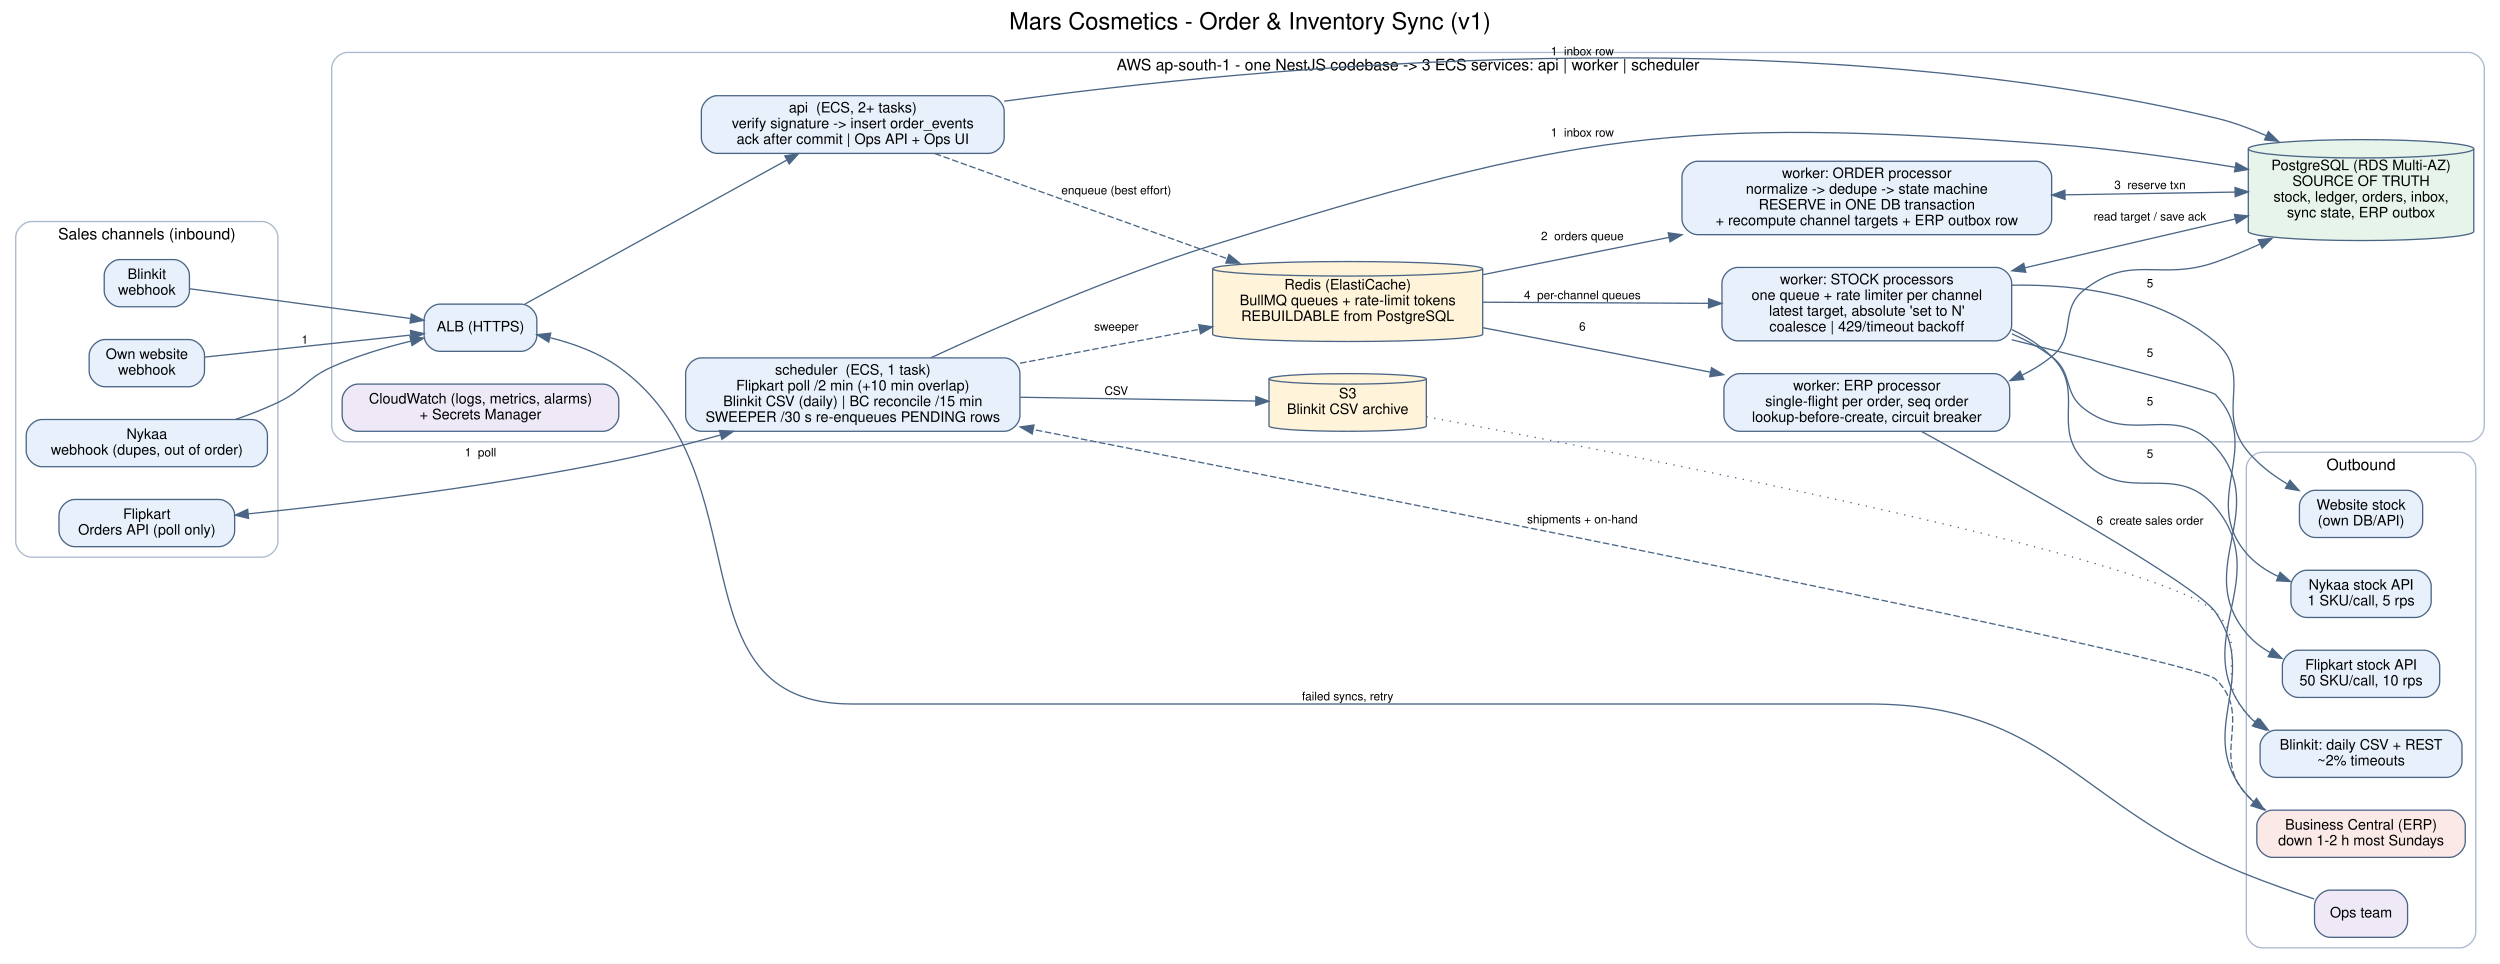
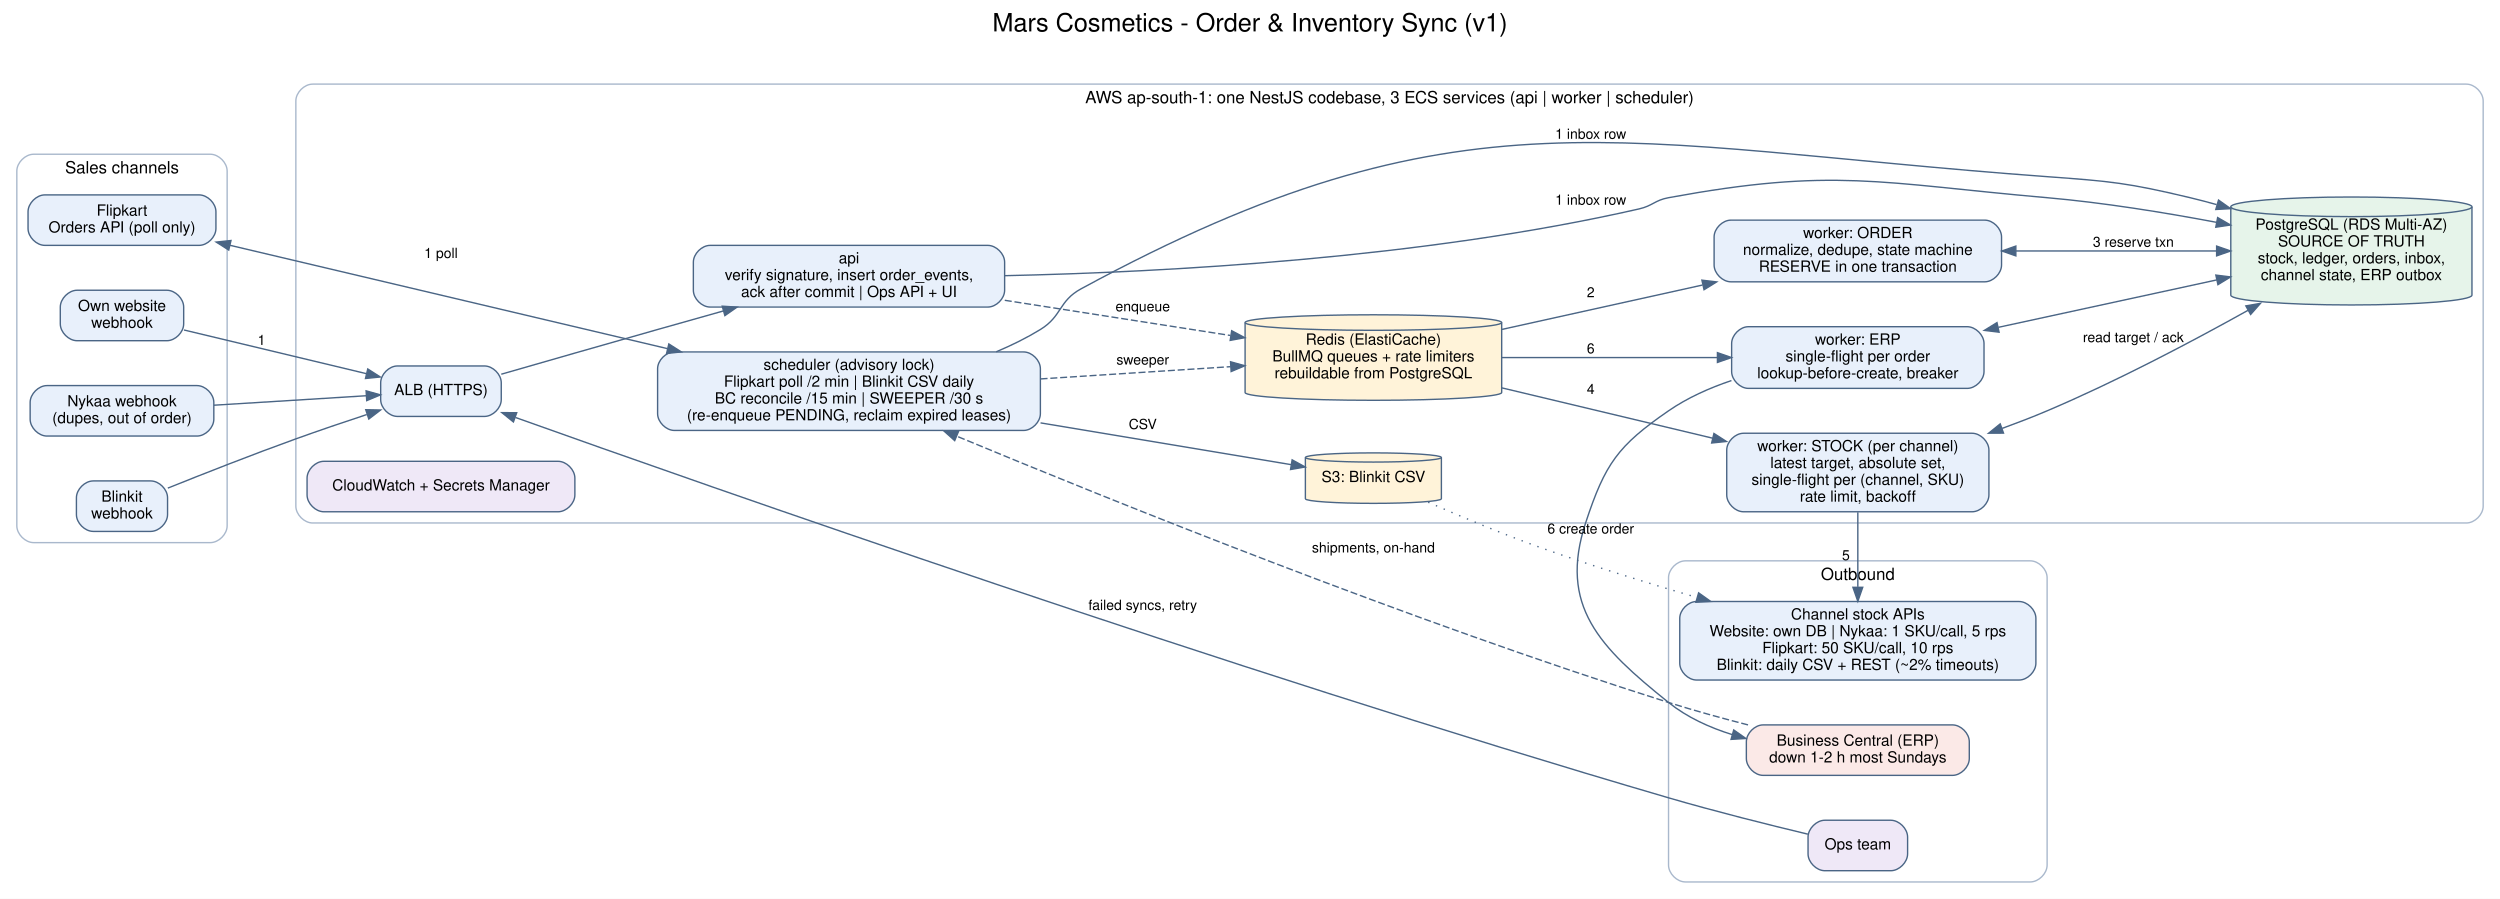
- <svg xmlns="http://www.w3.org/2000/svg" width="1907pt" height="735pt" viewBox="0.00 0.00 1907.00 735.00">
-   <g id="graph0" class="graph" transform="scale(1 1) rotate(0) translate(4 731)">
-     <polygon fill="white" stroke="transparent" points="-4,4 -4,-731 1903,-731 1903,4 -4,4" />
-     <text text-anchor="middle" x="949.5" y="-708.6" font-family="Helvetica,sans-Serif" font-size="18.00">Mars Cosmetics - Order &amp; Inventory Sync (v1)</text>
+ <svg xmlns="http://www.w3.org/2000/svg" width="1783pt" height="641pt" viewBox="0.00 0.00 1783.00 641.00">
+   <g id="graph0" class="graph" transform="scale(1 1) rotate(0) translate(4 637)">
+     <polygon fill="white" stroke="transparent" points="-4,4 -4,-637 1779,-637 1779,4 -4,4" />
+     <text text-anchor="middle" x="887.5" y="-614.6" font-family="Helvetica,sans-Serif" font-size="18.00">Mars Cosmetics - Order &amp; Inventory Sync (v1)</text>
+     <text text-anchor="middle" x="887.5" y="-594.6" font-family="Helvetica,sans-Serif" font-size="18.00"> </text>
    <g id="clust1" class="cluster">
-       <path fill="none" stroke="#a9b8cc" d="M20,-306C20,-306 196,-306 196,-306 202,-306 208,-312 208,-318 208,-318 208,-550 208,-550 208,-556 202,-562 196,-562 196,-562 20,-562 20,-562 14,-562 8,-556 8,-550 8,-550 8,-318 8,-318 8,-312 14,-306 20,-306" />
-       <text text-anchor="middle" x="108" y="-548.4" font-family="Helvetica,sans-Serif" font-size="12.00">Sales channels (inbound)</text>
+       <path fill="none" stroke="#a9b8cc" d="M20,-250C20,-250 146,-250 146,-250 152,-250 158,-256 158,-262 158,-262 158,-515 158,-515 158,-521 152,-527 146,-527 146,-527 20,-527 20,-527 14,-527 8,-521 8,-515 8,-515 8,-262 8,-262 8,-256 14,-250 20,-250" />
+       <text text-anchor="middle" x="83" y="-513.4" font-family="Helvetica,sans-Serif" font-size="12.00">Sales channels</text>
    </g>
    <g id="clust2" class="cluster">
-       <path fill="none" stroke="#a9b8cc" d="M261,-394C261,-394 1879,-394 1879,-394 1885,-394 1891,-400 1891,-406 1891,-406 1891,-679 1891,-679 1891,-685 1885,-691 1879,-691 1879,-691 261,-691 261,-691 255,-691 249,-685 249,-679 249,-679 249,-406 249,-406 249,-400 255,-394 261,-394" />
-       <text text-anchor="middle" x="1070" y="-677.4" font-family="Helvetica,sans-Serif" font-size="12.00">AWS ap-south-1 - one NestJS codebase -&gt; 3 ECS services: api | worker | scheduler</text>
+       <path fill="none" stroke="#a9b8cc" d="M219,-264C219,-264 1755,-264 1755,-264 1761,-264 1767,-270 1767,-276 1767,-276 1767,-565 1767,-565 1767,-571 1761,-577 1755,-577 1755,-577 219,-577 219,-577 213,-577 207,-571 207,-565 207,-565 207,-276 207,-276 207,-270 213,-264 219,-264" />
+       <text text-anchor="middle" x="987" y="-563.4" font-family="Helvetica,sans-Serif" font-size="12.00">AWS ap-south-1: one NestJS codebase, 3 ECS services (api | worker | scheduler)</text>
    </g>
    <g id="clust3" class="cluster">
-       <path fill="none" stroke="#a9b8cc" d="M1721.5,-8C1721.5,-8 1872.5,-8 1872.5,-8 1878.5,-8 1884.5,-14 1884.5,-20 1884.5,-20 1884.5,-374 1884.5,-374 1884.5,-380 1878.5,-386 1872.5,-386 1872.5,-386 1721.5,-386 1721.5,-386 1715.5,-386 1709.5,-380 1709.5,-374 1709.5,-374 1709.5,-20 1709.5,-20 1709.5,-14 1715.5,-8 1721.5,-8" />
-       <text text-anchor="middle" x="1797" y="-372.4" font-family="Helvetica,sans-Serif" font-size="12.00">Outbound</text>
+       <path fill="none" stroke="#a9b8cc" d="M1198,-8C1198,-8 1444,-8 1444,-8 1450,-8 1456,-14 1456,-20 1456,-20 1456,-225 1456,-225 1456,-231 1450,-237 1444,-237 1444,-237 1198,-237 1198,-237 1192,-237 1186,-231 1186,-225 1186,-225 1186,-20 1186,-20 1186,-14 1192,-8 1198,-8" />
+       <text text-anchor="middle" x="1321" y="-223.4" font-family="Helvetica,sans-Serif" font-size="12.00">Outbound</text>
    </g>
    <g id="node1" class="node">
-       <path fill="#e8f0fb" stroke="#4a6585" d="M140,-472C140,-472 76,-472 76,-472 70,-472 64,-466 64,-460 64,-460 64,-448 64,-448 64,-442 70,-436 76,-436 76,-436 140,-436 140,-436 146,-436 152,-442 152,-448 152,-448 152,-460 152,-460 152,-466 146,-472 140,-472" />
-       <text text-anchor="middle" x="108" y="-457.2" font-family="Helvetica,sans-Serif" font-size="11.00">Own website</text>
-       <text text-anchor="middle" x="108" y="-445.2" font-family="Helvetica,sans-Serif" font-size="11.00">webhook</text>
+       <path fill="#e8f0fb" stroke="#4a6585" d="M115,-430C115,-430 51,-430 51,-430 45,-430 39,-424 39,-418 39,-418 39,-406 39,-406 39,-400 45,-394 51,-394 51,-394 115,-394 115,-394 121,-394 127,-400 127,-406 127,-406 127,-418 127,-418 127,-424 121,-430 115,-430" />
+       <text text-anchor="middle" x="83" y="-415.2" font-family="Helvetica,sans-Serif" font-size="11.00">Own website</text>
+       <text text-anchor="middle" x="83" y="-403.2" font-family="Helvetica,sans-Serif" font-size="11.00">webhook</text>
    </g>
    <g id="node5" class="node">
-       <path fill="#e8f0fb" stroke="#4a6585" d="M393.5,-499C393.5,-499 331.5,-499 331.5,-499 325.5,-499 319.5,-493 319.5,-487 319.5,-487 319.5,-475 319.5,-475 319.5,-469 325.5,-463 331.5,-463 331.5,-463 393.5,-463 393.5,-463 399.5,-463 405.5,-469 405.5,-475 405.5,-475 405.5,-487 405.5,-487 405.5,-493 399.5,-499 393.5,-499" />
-       <text text-anchor="middle" x="362.5" y="-478.2" font-family="Helvetica,sans-Serif" font-size="11.00">ALB (HTTPS)</text>
+       <path fill="#e8f0fb" stroke="#4a6585" d="M341.5,-376C341.5,-376 279.5,-376 279.5,-376 273.5,-376 267.5,-370 267.5,-364 267.5,-364 267.5,-352 267.5,-352 267.5,-346 273.5,-340 279.5,-340 279.5,-340 341.5,-340 341.5,-340 347.5,-340 353.5,-346 353.5,-352 353.5,-352 353.5,-364 353.5,-364 353.5,-370 347.5,-376 341.5,-376" />
+       <text text-anchor="middle" x="310.5" y="-355.2" font-family="Helvetica,sans-Serif" font-size="11.00">ALB (HTTPS)</text>
    </g>
    <g id="edge1" class="edge">
-       <path fill="none" stroke="#4a6585" d="M152.12,-458.61C195.59,-463.26 262.75,-470.44 309.23,-475.41" />
-       <polygon fill="#4a6585" stroke="#4a6585" points="309.08,-478.91 319.4,-476.5 309.83,-471.95 309.08,-478.91" />
-       <text text-anchor="middle" x="228.5" y="-468.8" font-family="Helvetica,sans-Serif" font-size="9.00">1</text>
+       <path fill="none" stroke="#4a6585" d="M127.21,-401.65C164.27,-392.78 217.77,-379.97 257.23,-370.52" />
+       <polygon fill="#4a6585" stroke="#4a6585" points="258.29,-373.86 267.2,-368.13 256.66,-367.06 258.29,-373.86" />
+       <text text-anchor="middle" x="182.5" y="-391" font-family="Helvetica,sans-Serif" font-size="10.00">1</text>
    </g>
    <g id="node2" class="node">
-       <path fill="#e8f0fb" stroke="#4a6585" d="M188,-411C188,-411 28,-411 28,-411 22,-411 16,-405 16,-399 16,-399 16,-387 16,-387 16,-381 22,-375 28,-375 28,-375 188,-375 188,-375 194,-375 200,-381 200,-387 200,-387 200,-399 200,-399 200,-405 194,-411 188,-411" />
-       <text text-anchor="middle" x="108" y="-396.2" font-family="Helvetica,sans-Serif" font-size="11.00">Nykaa</text>
-       <text text-anchor="middle" x="108" y="-384.2" font-family="Helvetica,sans-Serif" font-size="11.00">webhook (dupes, out of order)</text>
+       <path fill="#e8f0fb" stroke="#4a6585" d="M136.5,-362C136.5,-362 29.5,-362 29.5,-362 23.5,-362 17.5,-356 17.5,-350 17.5,-350 17.5,-338 17.5,-338 17.5,-332 23.5,-326 29.5,-326 29.5,-326 136.5,-326 136.5,-326 142.5,-326 148.5,-332 148.5,-338 148.5,-338 148.5,-350 148.5,-350 148.5,-356 142.5,-362 136.5,-362" />
+       <text text-anchor="middle" x="83" y="-347.2" font-family="Helvetica,sans-Serif" font-size="11.00">Nykaa webhook</text>
+       <text text-anchor="middle" x="83" y="-335.2" font-family="Helvetica,sans-Serif" font-size="11.00">(dupes, out of order)</text>
    </g>
    <g id="edge2" class="edge">
-       <path fill="none" stroke="#4a6585" d="M175.48,-411C186.55,-414.79 197.75,-419.14 208,-424 227.71,-433.35 229.09,-442.07 249,-451 268.01,-459.52 289.94,-466.04 309.36,-470.79" />
-       <polygon fill="#4a6585" stroke="#4a6585" points="308.72,-474.24 319.26,-473.12 310.32,-467.43 308.72,-474.24" />
+       <path fill="none" stroke="#4a6585" d="M148.62,-348.01C183.03,-350.15 224.8,-352.74 257.15,-354.75" />
+       <polygon fill="#4a6585" stroke="#4a6585" points="257.11,-358.25 267.31,-355.38 257.54,-351.27 257.11,-358.25" />
    </g>
    <g id="node3" class="node">
-       <path fill="#e8f0fb" stroke="#4a6585" d="M128.5,-533C128.5,-533 87.5,-533 87.5,-533 81.5,-533 75.5,-527 75.5,-521 75.5,-521 75.5,-509 75.5,-509 75.5,-503 81.5,-497 87.5,-497 87.5,-497 128.5,-497 128.5,-497 134.5,-497 140.5,-503 140.5,-509 140.5,-509 140.5,-521 140.5,-521 140.5,-527 134.5,-533 128.5,-533" />
-       <text text-anchor="middle" x="108" y="-518.2" font-family="Helvetica,sans-Serif" font-size="11.00">Blinkit</text>
-       <text text-anchor="middle" x="108" y="-506.2" font-family="Helvetica,sans-Serif" font-size="11.00">webhook</text>
+       <path fill="#e8f0fb" stroke="#4a6585" d="M103.5,-294C103.5,-294 62.5,-294 62.5,-294 56.5,-294 50.5,-288 50.5,-282 50.5,-282 50.5,-270 50.5,-270 50.5,-264 56.5,-258 62.5,-258 62.5,-258 103.5,-258 103.5,-258 109.5,-258 115.5,-264 115.5,-270 115.5,-270 115.5,-282 115.5,-282 115.5,-288 109.5,-294 103.5,-294" />
+       <text text-anchor="middle" x="83" y="-279.2" font-family="Helvetica,sans-Serif" font-size="11.00">Blinkit</text>
+       <text text-anchor="middle" x="83" y="-267.2" font-family="Helvetica,sans-Serif" font-size="11.00">webhook</text>
    </g>
    <g id="edge3" class="edge">
-       <path fill="none" stroke="#4a6585" d="M140.72,-510.73C182.98,-505.04 258.29,-494.9 309.06,-488.06" />
-       <polygon fill="#4a6585" stroke="#4a6585" points="309.74,-491.5 319.18,-486.7 308.81,-484.56 309.74,-491.5" />
+       <path fill="none" stroke="#4a6585" d="M115.69,-288.89C140.43,-298.82 175.73,-312.72 207,-324 223.36,-329.9 241.32,-335.99 257.57,-341.35" />
+       <polygon fill="#4a6585" stroke="#4a6585" points="256.85,-344.8 267.44,-344.59 259.03,-338.15 256.85,-344.8" />
    </g>
    <g id="node4" class="node">
-       <path fill="#e8f0fb" stroke="#4a6585" d="M163,-350C163,-350 53,-350 53,-350 47,-350 41,-344 41,-338 41,-338 41,-326 41,-326 41,-320 47,-314 53,-314 53,-314 163,-314 163,-314 169,-314 175,-320 175,-326 175,-326 175,-338 175,-338 175,-344 169,-350 163,-350" />
-       <text text-anchor="middle" x="108" y="-335.2" font-family="Helvetica,sans-Serif" font-size="11.00">Flipkart</text>
-       <text text-anchor="middle" x="108" y="-323.2" font-family="Helvetica,sans-Serif" font-size="11.00">Orders API (poll only)</text>
+       <path fill="#e8f0fb" stroke="#4a6585" d="M138,-498C138,-498 28,-498 28,-498 22,-498 16,-492 16,-486 16,-486 16,-474 16,-474 16,-468 22,-462 28,-462 28,-462 138,-462 138,-462 144,-462 150,-468 150,-474 150,-474 150,-486 150,-486 150,-492 144,-498 138,-498" />
+       <text text-anchor="middle" x="83" y="-483.2" font-family="Helvetica,sans-Serif" font-size="11.00">Flipkart</text>
+       <text text-anchor="middle" x="83" y="-471.2" font-family="Helvetica,sans-Serif" font-size="11.00">Orders API (poll only)</text>
+     </g>
+     <g id="node7" class="node">
+       <path fill="#e8f0fb" stroke="#4a6585" d="M726,-386C726,-386 477,-386 477,-386 471,-386 465,-380 465,-374 465,-374 465,-342 465,-342 465,-336 471,-330 477,-330 477,-330 726,-330 726,-330 732,-330 738,-336 738,-342 738,-342 738,-374 738,-374 738,-380 732,-386 726,-386" />
+       <text text-anchor="middle" x="601.5" y="-373.2" font-family="Helvetica,sans-Serif" font-size="11.00">scheduler (advisory lock)</text>
+       <text text-anchor="middle" x="601.5" y="-361.2" font-family="Helvetica,sans-Serif" font-size="11.00">Flipkart poll /2 min | Blinkit CSV daily</text>
+       <text text-anchor="middle" x="601.5" y="-349.2" font-family="Helvetica,sans-Serif" font-size="11.00">BC reconcile /15 min | SWEEPER /30 s</text>
+       <text text-anchor="middle" x="601.5" y="-337.2" font-family="Helvetica,sans-Serif" font-size="11.00">(re-enqueue PENDING, reclaim expired leases)</text>
+     </g>
+     <g id="edge5" class="edge">
+       <path fill="none" stroke="#4a6585" d="M160.01,-462.05C241.96,-442.69 373.82,-411.54 471.95,-388.37" />
+       <polygon fill="#4a6585" stroke="#4a6585" points="159.13,-458.66 150.2,-464.36 160.74,-465.47 159.13,-458.66" />
+       <polygon fill="#4a6585" stroke="#4a6585" points="473.01,-391.71 481.93,-386.01 471.4,-384.9 473.01,-391.71" />
+       <text text-anchor="middle" x="310.5" y="-453" font-family="Helvetica,sans-Serif" font-size="10.00">1 poll</text>
+     </g>
+     <g id="node6" class="node">
+       <path fill="#e8f0fb" stroke="#4a6585" d="M700.5,-462C700.5,-462 502.5,-462 502.5,-462 496.5,-462 490.5,-456 490.5,-450 490.5,-450 490.5,-430 490.5,-430 490.5,-424 496.5,-418 502.5,-418 502.5,-418 700.5,-418 700.5,-418 706.5,-418 712.5,-424 712.5,-430 712.5,-430 712.5,-450 712.5,-450 712.5,-456 706.5,-462 700.5,-462" />
+       <text text-anchor="middle" x="601.5" y="-449.2" font-family="Helvetica,sans-Serif" font-size="11.00">api</text>
+       <text text-anchor="middle" x="601.5" y="-437.2" font-family="Helvetica,sans-Serif" font-size="11.00">verify signature, insert order_events,</text>
+       <text text-anchor="middle" x="601.5" y="-425.2" font-family="Helvetica,sans-Serif" font-size="11.00">ack after commit | Ops API + UI</text>
+     </g>
+     <g id="edge4" class="edge">
+       <path fill="none" stroke="#4a6585" d="M353.5,-370.11C384.34,-378.99 427.26,-391.3 465,-402 480.18,-406.3 496.33,-410.86 511.99,-415.26" />
+       <polygon fill="#4a6585" stroke="#4a6585" points="511.09,-418.64 521.66,-417.97 512.98,-411.9 511.09,-418.64" />
+     </g>
+     <g id="node8" class="node">
+       <path fill="#fff3d9" stroke="#4a6585" d="M1067,-406.96C1067,-410.02 1025.99,-412.5 975.5,-412.5 925.01,-412.5 884,-410.02 884,-406.96 884,-406.96 884,-357.04 884,-357.04 884,-353.98 925.01,-351.5 975.5,-351.5 1025.99,-351.5 1067,-353.98 1067,-357.04 1067,-357.04 1067,-406.96 1067,-406.96" />
+       <path fill="none" stroke="#4a6585" d="M1067,-406.96C1067,-403.9 1025.99,-401.41 975.5,-401.41 925.01,-401.41 884,-403.9 884,-406.96" />
+       <text text-anchor="middle" x="975.5" y="-391.2" font-family="Helvetica,sans-Serif" font-size="11.00">Redis (ElastiCache)</text>
+       <text text-anchor="middle" x="975.5" y="-379.2" font-family="Helvetica,sans-Serif" font-size="11.00">BullMQ queues + rate limiters</text>
+       <text text-anchor="middle" x="975.5" y="-367.2" font-family="Helvetica,sans-Serif" font-size="11.00">rebuildable from PostgreSQL</text>
+     </g>
+     <g id="edge8" class="edge">
+       <path fill="none" stroke="#4a6585" stroke-dasharray="5,2" d="M712.6,-422.83C763.61,-414.88 823.82,-405.49 873.63,-397.73" />
+       <polygon fill="#4a6585" stroke="#4a6585" points="874.43,-401.14 883.78,-396.15 873.36,-394.23 874.43,-401.14" />
+       <text text-anchor="middle" x="811" y="-415" font-family="Helvetica,sans-Serif" font-size="10.00">enqueue</text>
+     </g>
+     <g id="node9" class="node">
+       <path fill="#e6f4ea" stroke="#4a6585" d="M1759,-489.5C1759,-493.36 1720.45,-496.5 1673,-496.5 1625.55,-496.5 1587,-493.36 1587,-489.5 1587,-489.5 1587,-426.5 1587,-426.5 1587,-422.64 1625.55,-419.5 1673,-419.5 1720.45,-419.5 1759,-422.64 1759,-426.5 1759,-426.5 1759,-489.5 1759,-489.5" />
+       <path fill="none" stroke="#4a6585" d="M1759,-489.5C1759,-485.64 1720.45,-482.5 1673,-482.5 1625.55,-482.5 1587,-485.64 1587,-489.5" />
+       <text text-anchor="middle" x="1673" y="-473.2" font-family="Helvetica,sans-Serif" font-size="11.00">PostgreSQL (RDS Multi-AZ)</text>
+       <text text-anchor="middle" x="1673" y="-461.2" font-family="Helvetica,sans-Serif" font-size="11.00">SOURCE OF TRUTH</text>
+       <text text-anchor="middle" x="1673" y="-449.2" font-family="Helvetica,sans-Serif" font-size="11.00">stock, ledger, orders, inbox,</text>
+       <text text-anchor="middle" x="1673" y="-437.2" font-family="Helvetica,sans-Serif" font-size="11.00">channel state, ERP outbox</text>
+     </g>
+     <g id="edge6" class="edge">
+       <path fill="none" stroke="#4a6585" d="M712.51,-440.38C826.92,-442.86 1010.57,-452.73 1165,-488 1174.74,-490.22 1176.18,-494.19 1186,-496 1304.02,-517.72 1336.45,-506.44 1456,-496 1495.87,-492.52 1539.41,-485.49 1576.89,-478.42" />
+       <polygon fill="#4a6585" stroke="#4a6585" points="1577.62,-481.84 1586.78,-476.52 1576.3,-474.96 1577.62,-481.84" />
+       <text text-anchor="middle" x="1130.5" y="-491" font-family="Helvetica,sans-Serif" font-size="10.00">1 inbox row</text>
+     </g>
+     <g id="edge21" class="edge">
+       <path fill="none" stroke="#4a6585" stroke-dasharray="5,2" d="M738.12,-366.75C782.91,-369.64 831.92,-372.8 873.64,-375.49" />
+       <polygon fill="#4a6585" stroke="#4a6585" points="873.6,-379 883.8,-376.15 874.05,-372.01 873.6,-379" />
+       <text text-anchor="middle" x="811" y="-377" font-family="Helvetica,sans-Serif" font-size="10.00">sweeper</text>
+     </g>
+     <g id="edge7" class="edge">
+       <path fill="none" stroke="#4a6585" d="M706.51,-386.1C717.48,-390.71 728.19,-395.99 738,-402 753.54,-411.52 750.98,-422.3 767,-431 1037.91,-578.13 1148.54,-533.49 1456,-511 1501.7,-507.66 1513.43,-506.62 1558,-496 1564.19,-494.52 1570.53,-492.86 1576.89,-491.08" />
+       <polygon fill="#4a6585" stroke="#4a6585" points="1578.25,-494.32 1586.88,-488.18 1576.3,-487.6 1578.25,-494.32" />
+       <text text-anchor="middle" x="1130.5" y="-538" font-family="Helvetica,sans-Serif" font-size="10.00">1 inbox row</text>
+     </g>
+     <g id="node13" class="node">
+       <path fill="#fff3d9" stroke="#4a6585" d="M1024,-310.73C1024,-312.53 1002.26,-314 975.5,-314 948.74,-314 927,-312.53 927,-310.73 927,-310.73 927,-281.27 927,-281.27 927,-279.47 948.74,-278 975.5,-278 1002.26,-278 1024,-279.47 1024,-281.27 1024,-281.27 1024,-310.73 1024,-310.73" />
+       <path fill="none" stroke="#4a6585" d="M1024,-310.73C1024,-308.92 1002.26,-307.45 975.5,-307.45 948.74,-307.45 927,-308.92 927,-310.73" />
+       <text text-anchor="middle" x="975.5" y="-293.2" font-family="Helvetica,sans-Serif" font-size="11.00">S3: Blinkit CSV</text>
+     </g>
+     <g id="edge17" class="edge">
+       <path fill="none" stroke="#4a6585" d="M738.12,-335.4C799.63,-325.14 869.11,-313.57 916.73,-305.63" />
+       <polygon fill="#4a6585" stroke="#4a6585" points="917.56,-309.04 926.85,-303.94 916.41,-302.13 917.56,-309.04" />
+       <text text-anchor="middle" x="811" y="-331" font-family="Helvetica,sans-Serif" font-size="10.00">CSV</text>
    </g>
    <g id="node10" class="node">
-       <path fill="#e8f0fb" stroke="#4a6585" d="M762,-458C762,-458 531,-458 531,-458 525,-458 519,-452 519,-446 519,-446 519,-414 519,-414 519,-408 525,-402 531,-402 531,-402 762,-402 762,-402 768,-402 774,-408 774,-414 774,-414 774,-446 774,-446 774,-452 768,-458 762,-458" />
-       <text text-anchor="middle" x="646.5" y="-445.2" font-family="Helvetica,sans-Serif" font-size="11.00">scheduler  (ECS, 1 task)</text>
-       <text text-anchor="middle" x="646.5" y="-433.2" font-family="Helvetica,sans-Serif" font-size="11.00">Flipkart poll /2 min (+10 min overlap)</text>
-       <text text-anchor="middle" x="646.5" y="-421.2" font-family="Helvetica,sans-Serif" font-size="11.00">Blinkit CSV (daily) | BC reconcile /15 min</text>
-       <text text-anchor="middle" x="646.5" y="-409.2" font-family="Helvetica,sans-Serif" font-size="11.00">SWEEPER /30 s re-enqueues PENDING rows</text>
-     </g>
-     <g id="edge5" class="edge">
-       <path fill="none" stroke="#4a6585" d="M185.34,-339.04C258.38,-346.52 371.4,-360.04 468,-380 493.33,-385.23 520.34,-392.14 545.46,-399.15" />
-       <polygon fill="#4a6585" stroke="#4a6585" points="185.61,-335.55 175.31,-338.02 184.91,-342.51 185.61,-335.55" />
-       <polygon fill="#4a6585" stroke="#4a6585" points="544.78,-402.59 555.35,-401.94 546.68,-395.85 544.78,-402.59" />
-       <text text-anchor="middle" x="362.5" y="-382.8" font-family="Helvetica,sans-Serif" font-size="9.00">1  poll</text>
-     </g>
-     <g id="node6" class="node">
-       <path fill="#e8f0fb" stroke="#4a6585" d="M750,-658C750,-658 543,-658 543,-658 537,-658 531,-652 531,-646 531,-646 531,-626 531,-626 531,-620 537,-614 543,-614 543,-614 750,-614 750,-614 756,-614 762,-620 762,-626 762,-626 762,-646 762,-646 762,-652 756,-658 750,-658" />
-       <text text-anchor="middle" x="646.5" y="-645.2" font-family="Helvetica,sans-Serif" font-size="11.00">api  (ECS, 2+ tasks)</text>
-       <text text-anchor="middle" x="646.5" y="-633.2" font-family="Helvetica,sans-Serif" font-size="11.00">verify signature -&gt; insert order_events</text>
-       <text text-anchor="middle" x="646.5" y="-621.2" font-family="Helvetica,sans-Serif" font-size="11.00">ack after commit | Ops API + Ops UI</text>
-     </g>
-     <g id="edge4" class="edge">
-       <path fill="none" stroke="#4a6585" d="M396.4,-499.08C445.64,-526.15 538.82,-577.36 596.2,-608.9" />
-       <polygon fill="#4a6585" stroke="#4a6585" points="594.65,-612.04 605.1,-613.79 598.02,-605.91 594.65,-612.04" />
+       <path fill="#e8f0fb" stroke="#4a6585" d="M1411.5,-480C1411.5,-480 1230.5,-480 1230.5,-480 1224.5,-480 1218.5,-474 1218.5,-468 1218.5,-468 1218.5,-448 1218.5,-448 1218.5,-442 1224.5,-436 1230.5,-436 1230.5,-436 1411.5,-436 1411.5,-436 1417.5,-436 1423.5,-442 1423.5,-448 1423.5,-448 1423.5,-468 1423.5,-468 1423.5,-474 1417.5,-480 1411.5,-480" />
+       <text text-anchor="middle" x="1321" y="-467.2" font-family="Helvetica,sans-Serif" font-size="11.00">worker: ORDER</text>
+       <text text-anchor="middle" x="1321" y="-455.2" font-family="Helvetica,sans-Serif" font-size="11.00">normalize, dedupe, state machine</text>
+       <text text-anchor="middle" x="1321" y="-443.2" font-family="Helvetica,sans-Serif" font-size="11.00">RESERVE in one transaction</text>
+     </g>
+     <g id="edge9" class="edge">
+       <path fill="none" stroke="#4a6585" d="M1067.2,-402.07C1111.09,-411.78 1164.14,-423.51 1210.28,-433.73" />
+       <polygon fill="#4a6585" stroke="#4a6585" points="1209.8,-437.2 1220.32,-435.95 1211.32,-430.37 1209.8,-437.2" />
+       <text text-anchor="middle" x="1130.5" y="-425" font-family="Helvetica,sans-Serif" font-size="10.00">2</text>
    </g>
    <g id="node11" class="node">
-       <path fill="#e6f4ea" stroke="#4a6585" d="M1883,-617.5C1883,-621.36 1844.45,-624.5 1797,-624.5 1749.55,-624.5 1711,-621.36 1711,-617.5 1711,-617.5 1711,-554.5 1711,-554.5 1711,-550.64 1749.55,-547.5 1797,-547.5 1844.45,-547.5 1883,-550.64 1883,-554.5 1883,-554.5 1883,-617.5 1883,-617.5" />
-       <path fill="none" stroke="#4a6585" d="M1883,-617.5C1883,-613.64 1844.45,-610.5 1797,-610.5 1749.55,-610.5 1711,-613.64 1711,-617.5" />
-       <text text-anchor="middle" x="1797" y="-601.2" font-family="Helvetica,sans-Serif" font-size="11.00">PostgreSQL (RDS Multi-AZ)</text>
-       <text text-anchor="middle" x="1797" y="-589.2" font-family="Helvetica,sans-Serif" font-size="11.00">SOURCE OF TRUTH</text>
-       <text text-anchor="middle" x="1797" y="-577.2" font-family="Helvetica,sans-Serif" font-size="11.00">stock, ledger, orders, inbox,</text>
-       <text text-anchor="middle" x="1797" y="-565.2" font-family="Helvetica,sans-Serif" font-size="11.00">sync state, ERP outbox</text>
-     </g>
-     <g id="edge6" class="edge">
-       <path fill="none" stroke="#4a6585" d="M762.04,-653.83C955.52,-680.14 1358.08,-718.41 1686,-641 1698.92,-637.95 1712.04,-633.14 1724.52,-627.6" />
-       <polygon fill="#4a6585" stroke="#4a6585" points="1726.32,-630.63 1733.92,-623.24 1723.38,-624.28 1726.32,-630.63" />
-       <text text-anchor="middle" x="1203" y="-688.8" font-family="Helvetica,sans-Serif" font-size="9.00">1  inbox row</text>
+       <path fill="#e8f0fb" stroke="#4a6585" d="M1402.5,-328C1402.5,-328 1239.5,-328 1239.5,-328 1233.5,-328 1227.5,-322 1227.5,-316 1227.5,-316 1227.5,-284 1227.5,-284 1227.5,-278 1233.5,-272 1239.5,-272 1239.5,-272 1402.5,-272 1402.5,-272 1408.5,-272 1414.5,-278 1414.5,-284 1414.5,-284 1414.5,-316 1414.5,-316 1414.5,-322 1408.5,-328 1402.5,-328" />
+       <text text-anchor="middle" x="1321" y="-315.2" font-family="Helvetica,sans-Serif" font-size="11.00">worker: STOCK (per channel)</text>
+       <text text-anchor="middle" x="1321" y="-303.2" font-family="Helvetica,sans-Serif" font-size="11.00">latest target, absolute set,</text>
+       <text text-anchor="middle" x="1321" y="-291.2" font-family="Helvetica,sans-Serif" font-size="11.00">single-flight per (channel, SKU)</text>
+       <text text-anchor="middle" x="1321" y="-279.2" font-family="Helvetica,sans-Serif" font-size="11.00">rate limit, backoff</text>
+     </g>
+     <g id="edge11" class="edge">
+       <path fill="none" stroke="#4a6585" d="M1067.2,-360.35C1113.41,-349.32 1169.78,-335.86 1217.55,-324.46" />
+       <polygon fill="#4a6585" stroke="#4a6585" points="1218.38,-327.86 1227.29,-322.13 1216.76,-321.05 1218.38,-327.86" />
+       <text text-anchor="middle" x="1130.5" y="-356" font-family="Helvetica,sans-Serif" font-size="10.00">4</text>
    </g>
    <g id="node12" class="node">
-       <path fill="#fff3d9" stroke="#4a6585" d="M1127,-525.96C1127,-529.02 1080.83,-531.5 1024,-531.5 967.17,-531.5 921,-529.02 921,-525.96 921,-525.96 921,-476.04 921,-476.04 921,-472.98 967.17,-470.5 1024,-470.5 1080.83,-470.5 1127,-472.98 1127,-476.04 1127,-476.04 1127,-525.96 1127,-525.96" />
-       <path fill="none" stroke="#4a6585" d="M1127,-525.96C1127,-522.9 1080.83,-520.41 1024,-520.41 967.17,-520.41 921,-522.9 921,-525.96" />
-       <text text-anchor="middle" x="1024" y="-510.2" font-family="Helvetica,sans-Serif" font-size="11.00">Redis (ElastiCache)</text>
-       <text text-anchor="middle" x="1024" y="-498.2" font-family="Helvetica,sans-Serif" font-size="11.00">BullMQ queues + rate-limit tokens</text>
-       <text text-anchor="middle" x="1024" y="-486.2" font-family="Helvetica,sans-Serif" font-size="11.00">REBUILDABLE from PostgreSQL</text>
-     </g>
-     <g id="edge8" class="edge">
-       <path fill="none" stroke="#4a6585" stroke-dasharray="5,2" d="M709.09,-613.86C769.69,-592.07 862.95,-558.54 932.09,-533.69" />
-       <polygon fill="#4a6585" stroke="#4a6585" points="933.45,-536.91 941.67,-530.24 931.08,-530.33 933.45,-536.91" />
-       <text text-anchor="middle" x="847.5" y="-582.8" font-family="Helvetica,sans-Serif" font-size="9.00">enqueue (best effort)</text>
-     </g>
-     <g id="node7" class="node">
-       <path fill="#e8f0fb" stroke="#4a6585" d="M1549,-608C1549,-608 1291,-608 1291,-608 1285,-608 1279,-602 1279,-596 1279,-596 1279,-564 1279,-564 1279,-558 1285,-552 1291,-552 1291,-552 1549,-552 1549,-552 1555,-552 1561,-558 1561,-564 1561,-564 1561,-596 1561,-596 1561,-602 1555,-608 1549,-608" />
-       <text text-anchor="middle" x="1420" y="-595.2" font-family="Helvetica,sans-Serif" font-size="11.00">worker: ORDER processor</text>
-       <text text-anchor="middle" x="1420" y="-583.2" font-family="Helvetica,sans-Serif" font-size="11.00">normalize -&gt; dedupe -&gt; state machine</text>
-       <text text-anchor="middle" x="1420" y="-571.2" font-family="Helvetica,sans-Serif" font-size="11.00">RESERVE in ONE DB transaction</text>
-       <text text-anchor="middle" x="1420" y="-559.2" font-family="Helvetica,sans-Serif" font-size="11.00">+ recompute channel targets + ERP outbox row</text>
+       <path fill="#e8f0fb" stroke="#4a6585" d="M1399,-404C1399,-404 1243,-404 1243,-404 1237,-404 1231,-398 1231,-392 1231,-392 1231,-372 1231,-372 1231,-366 1237,-360 1243,-360 1243,-360 1399,-360 1399,-360 1405,-360 1411,-366 1411,-372 1411,-372 1411,-392 1411,-392 1411,-398 1405,-404 1399,-404" />
+       <text text-anchor="middle" x="1321" y="-391.2" font-family="Helvetica,sans-Serif" font-size="11.00">worker: ERP</text>
+       <text text-anchor="middle" x="1321" y="-379.2" font-family="Helvetica,sans-Serif" font-size="11.00">single-flight per order</text>
+       <text text-anchor="middle" x="1321" y="-367.2" font-family="Helvetica,sans-Serif" font-size="11.00">lookup-before-create, breaker</text>
+     </g>
+     <g id="edge14" class="edge">
+       <path fill="none" stroke="#4a6585" d="M1067.2,-382C1114.43,-382 1172.26,-382 1220.69,-382" />
+       <polygon fill="#4a6585" stroke="#4a6585" points="1220.87,-385.5 1230.87,-382 1220.87,-378.5 1220.87,-385.5" />
+       <text text-anchor="middle" x="1130.5" y="-385" font-family="Helvetica,sans-Serif" font-size="10.00">6</text>
    </g>
    <g id="edge10" class="edge">
-       <path fill="none" stroke="#4a6585" d="M1571.26,-582.4C1614.99,-583.1 1661.54,-583.85 1700.86,-584.48" />
-       <polygon fill="#4a6585" stroke="#4a6585" points="1571.22,-578.9 1561.17,-582.24 1571.11,-585.9 1571.22,-578.9" />
-       <polygon fill="#4a6585" stroke="#4a6585" points="1700.91,-587.98 1710.96,-584.64 1701.02,-580.98 1700.91,-587.98" />
-       <text text-anchor="middle" x="1636" y="-586.8" font-family="Helvetica,sans-Serif" font-size="9.00">3  reserve txn</text>
-     </g>
-     <g id="node8" class="node">
-       <path fill="#e8f0fb" stroke="#4a6585" d="M1518.5,-527C1518.5,-527 1321.5,-527 1321.5,-527 1315.5,-527 1309.5,-521 1309.5,-515 1309.5,-515 1309.5,-483 1309.5,-483 1309.5,-477 1315.5,-471 1321.5,-471 1321.5,-471 1518.5,-471 1518.5,-471 1524.5,-471 1530.5,-477 1530.5,-483 1530.5,-483 1530.5,-515 1530.5,-515 1530.5,-521 1524.5,-527 1518.5,-527" />
-       <text text-anchor="middle" x="1420" y="-514.2" font-family="Helvetica,sans-Serif" font-size="11.00">worker: STOCK processors</text>
-       <text text-anchor="middle" x="1420" y="-502.2" font-family="Helvetica,sans-Serif" font-size="11.00">one queue + rate limiter per channel</text>
-       <text text-anchor="middle" x="1420" y="-490.2" font-family="Helvetica,sans-Serif" font-size="11.00">latest target, absolute 'set to N'</text>
-       <text text-anchor="middle" x="1420" y="-478.2" font-family="Helvetica,sans-Serif" font-size="11.00">coalesce | 429/timeout backoff</text>
+       <path fill="none" stroke="#4a6585" d="M1433.84,-458C1479.86,-458 1532.6,-458 1576.74,-458" />
+       <polygon fill="#4a6585" stroke="#4a6585" points="1433.7,-454.5 1423.7,-458 1433.7,-461.5 1433.7,-454.5" />
+       <polygon fill="#4a6585" stroke="#4a6585" points="1576.89,-461.5 1586.89,-458 1576.89,-454.5 1576.89,-461.5" />
+       <text text-anchor="middle" x="1517.5" y="-461" font-family="Helvetica,sans-Serif" font-size="10.00">3 reserve txn</text>
    </g>
    <g id="edge12" class="edge">
-       <path fill="none" stroke="#4a6585" d="M1540.6,-526.75C1592.46,-538.78 1652.31,-552.66 1701.04,-563.97" />
-       <polygon fill="#4a6585" stroke="#4a6585" points="1541.26,-523.31 1530.73,-524.46 1539.68,-530.13 1541.26,-523.31" />
-       <polygon fill="#4a6585" stroke="#4a6585" points="1700.42,-567.42 1710.95,-566.27 1702,-560.6 1700.42,-567.42" />
-       <text text-anchor="middle" x="1636" y="-562.8" font-family="Helvetica,sans-Serif" font-size="9.00">read target / save ack</text>
+       <path fill="none" stroke="#4a6585" d="M1423.91,-331.46C1434.84,-335.43 1445.71,-339.63 1456,-344 1505.09,-364.84 1558.08,-392.72 1599.29,-415.69" />
+       <polygon fill="#4a6585" stroke="#4a6585" points="1424.9,-328.1 1414.3,-328.04 1422.55,-334.69 1424.9,-328.1" />
+       <polygon fill="#4a6585" stroke="#4a6585" points="1597.73,-418.83 1608.17,-420.66 1601.15,-412.72 1597.73,-418.83" />
+       <text text-anchor="middle" x="1517.5" y="-393" font-family="Helvetica,sans-Serif" font-size="10.00">read target / ack</text>
    </g>
    <g id="node15" class="node">
-       <path fill="#e8f0fb" stroke="#4a6585" d="M1838.5,-296C1838.5,-296 1755.5,-296 1755.5,-296 1749.5,-296 1743.5,-290 1743.5,-284 1743.5,-284 1743.5,-272 1743.5,-272 1743.5,-266 1749.5,-260 1755.5,-260 1755.5,-260 1838.5,-260 1838.5,-260 1844.5,-260 1850.5,-266 1850.5,-272 1850.5,-272 1850.5,-284 1850.5,-284 1850.5,-290 1844.5,-296 1838.5,-296" />
-       <text text-anchor="middle" x="1797" y="-281.2" font-family="Helvetica,sans-Serif" font-size="11.00">Nykaa stock API</text>
-       <text text-anchor="middle" x="1797" y="-269.2" font-family="Helvetica,sans-Serif" font-size="11.00">1 SKU/call, 5 rps</text>
+       <path fill="#e8f0fb" stroke="#4a6585" d="M1436,-208C1436,-208 1206,-208 1206,-208 1200,-208 1194,-202 1194,-196 1194,-196 1194,-164 1194,-164 1194,-158 1200,-152 1206,-152 1206,-152 1436,-152 1436,-152 1442,-152 1448,-158 1448,-164 1448,-164 1448,-196 1448,-196 1448,-202 1442,-208 1436,-208" />
+       <text text-anchor="middle" x="1321" y="-195.2" font-family="Helvetica,sans-Serif" font-size="11.00">Channel stock APIs</text>
+       <text text-anchor="middle" x="1321" y="-183.2" font-family="Helvetica,sans-Serif" font-size="11.00">Website: own DB | Nykaa: 1 SKU/call, 5 rps</text>
+       <text text-anchor="middle" x="1321" y="-171.2" font-family="Helvetica,sans-Serif" font-size="11.00">Flipkart: 50 SKU/call, 10 rps</text>
+       <text text-anchor="middle" x="1321" y="-159.2" font-family="Helvetica,sans-Serif" font-size="11.00">Blinkit: daily CSV + REST (~2% timeouts)</text>
    </g>
    <g id="edge13" class="edge">
-       <path fill="none" stroke="#4a6585" d="M1530.51,-471.87C1602.18,-453.9 1683.12,-433.07 1686,-430 1723.5,-390.06 1673.82,-350.57 1709.5,-309 1716.05,-301.37 1724.61,-295.62 1733.8,-291.29" />
-       <polygon fill="#4a6585" stroke="#4a6585" points="1735.25,-294.47 1743.15,-287.41 1732.57,-288.01 1735.25,-294.47" />
-       <text text-anchor="middle" x="1636" y="-458.8" font-family="Helvetica,sans-Serif" font-size="9.00">5</text>
+       <path fill="none" stroke="#4a6585" d="M1321,-271.63C1321,-255.75 1321,-235.74 1321,-218.47" />
+       <polygon fill="#4a6585" stroke="#4a6585" points="1324.5,-218.13 1321,-208.13 1317.5,-218.13 1324.5,-218.13" />
+       <text text-anchor="middle" x="1312.5" y="-237.5" font-family="Helvetica,sans-Serif" font-size="10.00">5</text>
+     </g>
+     <g id="edge15" class="edge">
+       <path fill="none" stroke="#4a6585" d="M1421.18,-403.54C1470.06,-414.15 1528.73,-426.89 1577.03,-437.38" />
+       <polygon fill="#4a6585" stroke="#4a6585" points="1421.74,-400.08 1411.23,-401.37 1420.25,-406.92 1421.74,-400.08" />
+       <polygon fill="#4a6585" stroke="#4a6585" points="1576.34,-440.81 1586.86,-439.51 1577.83,-433.97 1576.34,-440.81" />
    </g>
    <g id="node16" class="node">
-       <path fill="#e8f0fb" stroke="#4a6585" d="M1845,-235C1845,-235 1749,-235 1749,-235 1743,-235 1737,-229 1737,-223 1737,-223 1737,-211 1737,-211 1737,-205 1743,-199 1749,-199 1749,-199 1845,-199 1845,-199 1851,-199 1857,-205 1857,-211 1857,-211 1857,-223 1857,-223 1857,-229 1851,-235 1845,-235" />
-       <text text-anchor="middle" x="1797" y="-220.2" font-family="Helvetica,sans-Serif" font-size="11.00">Flipkart stock API</text>
-       <text text-anchor="middle" x="1797" y="-208.2" font-family="Helvetica,sans-Serif" font-size="11.00">50 SKU/call, 10 rps</text>
-     </g>
-     <g id="edge14" class="edge">
-       <path fill="none" stroke="#4a6585" d="M1530.67,-476.37C1541.47,-471.64 1551.81,-465.92 1561,-459 1577.75,-446.39 1569.28,-431.64 1586,-419 1622.92,-391.1 1655.27,-424.6 1686,-390 1728.48,-342.17 1668.52,-297.12 1709.5,-248 1714.53,-241.97 1720.82,-237.11 1727.71,-233.2" />
-       <polygon fill="#4a6585" stroke="#4a6585" points="1729.3,-236.32 1736.7,-228.74 1726.18,-230.05 1729.3,-236.32" />
-       <text text-anchor="middle" x="1636" y="-421.8" font-family="Helvetica,sans-Serif" font-size="9.00">5</text>
+       <path fill="#fbe9e7" stroke="#4a6585" d="M1388.5,-120C1388.5,-120 1253.5,-120 1253.5,-120 1247.5,-120 1241.5,-114 1241.5,-108 1241.5,-108 1241.5,-96 1241.5,-96 1241.5,-90 1247.5,-84 1253.5,-84 1253.5,-84 1388.5,-84 1388.5,-84 1394.5,-84 1400.5,-90 1400.5,-96 1400.5,-96 1400.5,-108 1400.5,-108 1400.5,-114 1394.5,-120 1388.5,-120" />
+       <text text-anchor="middle" x="1321" y="-105.2" font-family="Helvetica,sans-Serif" font-size="11.00">Business Central (ERP)</text>
+       <text text-anchor="middle" x="1321" y="-93.2" font-family="Helvetica,sans-Serif" font-size="11.00">down 1-2 h most Sundays</text>
+     </g>
+     <g id="edge16" class="edge">
+       <path fill="none" stroke="#4a6585" d="M1230.87,-365.58C1215.08,-360.27 1199.43,-353.26 1186,-344 1149.77,-319.03 1140.81,-306.28 1127,-264.5 1107.28,-204.83 1136.98,-175.32 1186,-136 1199.16,-125.44 1215.18,-118.12 1231.52,-113.04" />
+       <polygon fill="#4a6585" stroke="#4a6585" points="1232.5,-116.4 1241.16,-110.31 1230.59,-109.67 1232.5,-116.4" />
+       <text text-anchor="middle" x="1130.5" y="-256.5" font-family="Helvetica,sans-Serif" font-size="10.00">6 create order</text>
+     </g>
+     <g id="edge18" class="edge">
+       <path fill="none" stroke="#4a6585" stroke-dasharray="1,5" d="M1014.56,-278.82C1037.83,-268.63 1068.35,-255.83 1096,-246 1131.44,-233.41 1170.62,-221.27 1206.16,-210.92" />
+       <polygon fill="#4a6585" stroke="#4a6585" points="1207.45,-214.19 1216.08,-208.05 1205.51,-207.47 1207.45,-214.19" />
+     </g>
+     <g id="node14" class="node">
+       <path fill="#efe8f7" stroke="#4a6585" d="M394,-308C394,-308 227,-308 227,-308 221,-308 215,-302 215,-296 215,-296 215,-284 215,-284 215,-278 221,-272 227,-272 227,-272 394,-272 394,-272 400,-272 406,-278 406,-284 406,-284 406,-296 406,-296 406,-302 400,-308 394,-308" />
+       <text text-anchor="middle" x="310.5" y="-287.2" font-family="Helvetica,sans-Serif" font-size="11.00">CloudWatch + Secrets Manager</text>
+     </g>
+     <g id="edge19" class="edge">
+       <path fill="none" stroke="#4a6585" stroke-dasharray="5,2" d="M1242.69,-120C1224.01,-124.79 1204.19,-130.25 1186,-136 1000.72,-194.54 788.79,-279.96 678.39,-325.9" />
+       <polygon fill="#4a6585" stroke="#4a6585" points="676.89,-322.74 669,-329.82 679.58,-329.2 676.89,-322.74" />
+       <text text-anchor="middle" x="975.5" y="-243" font-family="Helvetica,sans-Serif" font-size="10.00">shipments, on-hand</text>
    </g>
    <g id="node17" class="node">
-       <path fill="#e8f0fb" stroke="#4a6585" d="M1862,-174C1862,-174 1732,-174 1732,-174 1726,-174 1720,-168 1720,-162 1720,-162 1720,-150 1720,-150 1720,-144 1726,-138 1732,-138 1732,-138 1862,-138 1862,-138 1868,-138 1874,-144 1874,-150 1874,-150 1874,-162 1874,-162 1874,-168 1868,-174 1862,-174" />
-       <text text-anchor="middle" x="1797" y="-159.2" font-family="Helvetica,sans-Serif" font-size="11.00">Blinkit: daily CSV + REST</text>
-       <text text-anchor="middle" x="1797" y="-147.2" font-family="Helvetica,sans-Serif" font-size="11.00">~2% timeouts</text>
-     </g>
-     <g id="edge15" class="edge">
-       <path fill="none" stroke="#4a6585" d="M1530.53,-479.64C1541.75,-474.32 1552.23,-467.56 1561,-459 1587.66,-432.99 1560.11,-405.78 1586,-379 1618.73,-345.15 1655.98,-380.28 1686,-344 1730.98,-289.65 1664.72,-241.52 1709.5,-187 1711.45,-184.63 1713.59,-182.44 1715.88,-180.42" />
-       <polygon fill="#4a6585" stroke="#4a6585" points="1718.32,-182.97 1724.23,-174.17 1714.13,-177.36 1718.32,-182.97" />
-       <text text-anchor="middle" x="1636" y="-381.8" font-family="Helvetica,sans-Serif" font-size="9.00">5</text>
-     </g>
-     <g id="node18" class="node">
-       <path fill="#e8f0fb" stroke="#4a6585" d="M1832,-357C1832,-357 1762,-357 1762,-357 1756,-357 1750,-351 1750,-345 1750,-345 1750,-333 1750,-333 1750,-327 1756,-321 1762,-321 1762,-321 1832,-321 1832,-321 1838,-321 1844,-327 1844,-333 1844,-333 1844,-345 1844,-345 1844,-351 1838,-357 1832,-357" />
-       <text text-anchor="middle" x="1797" y="-342.2" font-family="Helvetica,sans-Serif" font-size="11.00">Website stock</text>
-       <text text-anchor="middle" x="1797" y="-330.2" font-family="Helvetica,sans-Serif" font-size="11.00">(own DB/API)</text>
-     </g>
-     <g id="edge16" class="edge">
-       <path fill="none" stroke="#4a6585" d="M1530.61,-513.46C1583.16,-514.33 1643.71,-505.64 1686,-470 1714.99,-445.57 1686.04,-417.78 1709.5,-388 1717.84,-377.41 1729.14,-368.72 1740.82,-361.76" />
-       <polygon fill="#4a6585" stroke="#4a6585" points="1742.75,-364.69 1749.78,-356.77 1739.34,-358.58 1742.75,-364.69" />
-       <text text-anchor="middle" x="1636" y="-511.8" font-family="Helvetica,sans-Serif" font-size="9.00">5</text>
-     </g>
-     <g id="node9" class="node">
-       <path fill="#e8f0fb" stroke="#4a6585" d="M1517,-446C1517,-446 1323,-446 1323,-446 1317,-446 1311,-440 1311,-434 1311,-434 1311,-414 1311,-414 1311,-408 1317,-402 1323,-402 1323,-402 1517,-402 1517,-402 1523,-402 1529,-408 1529,-414 1529,-414 1529,-434 1529,-434 1529,-440 1523,-446 1517,-446" />
-       <text text-anchor="middle" x="1420" y="-433.2" font-family="Helvetica,sans-Serif" font-size="11.00">worker: ERP processor</text>
-       <text text-anchor="middle" x="1420" y="-421.2" font-family="Helvetica,sans-Serif" font-size="11.00">single-flight per order, seq order</text>
-       <text text-anchor="middle" x="1420" y="-409.2" font-family="Helvetica,sans-Serif" font-size="11.00">lookup-before-create, circuit breaker</text>
+       <path fill="#efe8f7" stroke="#4a6585" d="M1344.5,-52C1344.5,-52 1297.5,-52 1297.5,-52 1291.5,-52 1285.5,-46 1285.5,-40 1285.5,-40 1285.5,-28 1285.5,-28 1285.5,-22 1291.5,-16 1297.5,-16 1297.5,-16 1344.5,-16 1344.5,-16 1350.5,-16 1356.5,-22 1356.5,-28 1356.5,-28 1356.5,-40 1356.5,-40 1356.5,-46 1350.5,-52 1344.5,-52" />
+       <text text-anchor="middle" x="1321" y="-31.2" font-family="Helvetica,sans-Serif" font-size="11.00">Ops team</text>
    </g>
    <g id="edge20" class="edge">
-       <path fill="none" stroke="#4a6585" d="M1538.46,-444.81C1546.51,-448.76 1554.14,-453.45 1561,-459 1580.63,-474.87 1566.07,-494.5 1586,-510 1621.85,-537.88 1643.12,-516.06 1686,-531 1697.18,-534.9 1708.69,-539.69 1719.84,-544.8" />
-       <polygon fill="#4a6585" stroke="#4a6585" points="1539.76,-441.56 1529.21,-440.65 1536.89,-447.94 1539.76,-441.56" />
-       <polygon fill="#4a6585" stroke="#4a6585" points="1718.58,-548.08 1729.12,-549.16 1721.56,-541.74 1718.58,-548.08" />
-     </g>
-     <g id="node19" class="node">
-       <path fill="#fbe9e7" stroke="#4a6585" d="M1864.5,-113C1864.5,-113 1729.5,-113 1729.5,-113 1723.5,-113 1717.5,-107 1717.5,-101 1717.5,-101 1717.5,-89 1717.5,-89 1717.5,-83 1723.5,-77 1729.5,-77 1729.5,-77 1864.5,-77 1864.5,-77 1870.5,-77 1876.5,-83 1876.5,-89 1876.5,-89 1876.5,-101 1876.5,-101 1876.5,-107 1870.5,-113 1864.5,-113" />
-       <text text-anchor="middle" x="1797" y="-98.2" font-family="Helvetica,sans-Serif" font-size="11.00">Business Central (ERP)</text>
-       <text text-anchor="middle" x="1797" y="-86.2" font-family="Helvetica,sans-Serif" font-size="11.00">down 1-2 h most Sundays</text>
-     </g>
-     <g id="edge21" class="edge">
-       <path fill="none" stroke="#4a6585" d="M1461.62,-401.94C1532.26,-363.22 1671.62,-285.13 1686,-264 1721.25,-212.2 1669.03,-172.83 1709.5,-125 1711.21,-122.98 1713.06,-121.1 1715.02,-119.35" />
-       <polygon fill="#4a6585" stroke="#4a6585" points="1717.29,-122.02 1723.14,-113.18 1713.06,-116.44 1717.29,-122.02" />
-       <text text-anchor="middle" x="1636" y="-330.8" font-family="Helvetica,sans-Serif" font-size="9.00">6  create sales order</text>
-     </g>
-     <g id="edge7" class="edge">
-       <path fill="none" stroke="#4a6585" d="M706.09,-458.11C760.69,-483.41 844.91,-520.18 921,-544 1194.41,-629.59 1275.29,-642.16 1561,-621 1607.27,-617.57 1658.25,-610.4 1700.86,-603.44" />
-       <polygon fill="#4a6585" stroke="#4a6585" points="1701.65,-606.85 1710.95,-601.77 1700.51,-599.95 1701.65,-606.85" />
-       <text text-anchor="middle" x="1203" y="-626.8" font-family="Helvetica,sans-Serif" font-size="9.00">1  inbox row</text>
-     </g>
-     <g id="edge24" class="edge">
-       <path fill="none" stroke="#4a6585" stroke-dasharray="5,2" d="M774.1,-453.94C818.45,-462.32 867.9,-471.67 910.97,-479.82" />
-       <polygon fill="#4a6585" stroke="#4a6585" points="910.44,-483.28 920.91,-481.7 911.74,-476.4 910.44,-483.28" />
-       <text text-anchor="middle" x="847.5" y="-478.8" font-family="Helvetica,sans-Serif" font-size="9.00">sweeper</text>
-     </g>
-     <g id="node13" class="node">
-       <path fill="#fff3d9" stroke="#4a6585" d="M1084,-442C1084,-444.21 1057.11,-446 1024,-446 990.89,-446 964,-444.21 964,-442 964,-442 964,-406 964,-406 964,-403.79 990.89,-402 1024,-402 1057.11,-402 1084,-403.79 1084,-406 1084,-406 1084,-442 1084,-442" />
-       <path fill="none" stroke="#4a6585" d="M1084,-442C1084,-439.79 1057.11,-438 1024,-438 990.89,-438 964,-439.79 964,-442" />
-       <text text-anchor="middle" x="1024" y="-427.2" font-family="Helvetica,sans-Serif" font-size="11.00">S3</text>
-       <text text-anchor="middle" x="1024" y="-415.2" font-family="Helvetica,sans-Serif" font-size="11.00">Blinkit CSV archive</text>
-     </g>
-     <g id="edge17" class="edge">
-       <path fill="none" stroke="#4a6585" d="M774.1,-427.98C834.16,-427.02 903.59,-425.91 953.83,-425.11" />
-       <polygon fill="#4a6585" stroke="#4a6585" points="953.99,-428.6 963.93,-424.94 953.88,-421.6 953.99,-428.6" />
-       <text text-anchor="middle" x="847.5" y="-429.8" font-family="Helvetica,sans-Serif" font-size="9.00">CSV</text>
-     </g>
-     <g id="edge9" class="edge">
-       <path fill="none" stroke="#4a6585" d="M1127.23,-521.5C1170.45,-530.16 1221.64,-540.43 1269,-549.92" />
-       <polygon fill="#4a6585" stroke="#4a6585" points="1268.54,-553.4 1279.04,-551.94 1269.92,-546.54 1268.54,-553.4" />
-       <text text-anchor="middle" x="1203" y="-547.8" font-family="Helvetica,sans-Serif" font-size="9.00">2  orders queue</text>
-     </g>
-     <g id="edge11" class="edge">
-       <path fill="none" stroke="#4a6585" d="M1127.23,-500.48C1179.82,-500.21 1244.24,-499.89 1299.16,-499.61" />
-       <polygon fill="#4a6585" stroke="#4a6585" points="1299.31,-503.11 1309.29,-499.56 1299.28,-496.11 1299.31,-503.11" />
-       <text text-anchor="middle" x="1203" y="-502.8" font-family="Helvetica,sans-Serif" font-size="9.00">4  per-channel queues</text>
-     </g>
-     <g id="edge19" class="edge">
-       <path fill="none" stroke="#4a6585" d="M1127.23,-481.02C1180.36,-470.64 1245.56,-457.9 1300.84,-447.09" />
-       <polygon fill="#4a6585" stroke="#4a6585" points="1301.54,-450.52 1310.69,-445.17 1300.2,-443.65 1301.54,-450.52" />
-       <text text-anchor="middle" x="1203" y="-478.8" font-family="Helvetica,sans-Serif" font-size="9.00">6</text>
-     </g>
-     <g id="edge18" class="edge">
-       <path fill="none" stroke="#4a6585" stroke-dasharray="1,5" d="M1084.05,-413.16C1237.78,-384.47 1641.6,-305.87 1686,-264 1712.03,-239.45 1684.81,-212.9 1709.5,-187 1712,-184.38 1714.73,-181.98 1717.64,-179.78" />
-       <polygon fill="#4a6585" stroke="#4a6585" points="1719.82,-182.54 1726.25,-174.11 1715.97,-176.69 1719.82,-182.54" />
-     </g>
-     <g id="node14" class="node">
-       <path fill="#efe8f7" stroke="#4a6585" d="M456,-438C456,-438 269,-438 269,-438 263,-438 257,-432 257,-426 257,-426 257,-414 257,-414 257,-408 263,-402 269,-402 269,-402 456,-402 456,-402 462,-402 468,-408 468,-414 468,-414 468,-426 468,-426 468,-432 462,-438 456,-438" />
-       <text text-anchor="middle" x="362.5" y="-423.2" font-family="Helvetica,sans-Serif" font-size="11.00">CloudWatch (logs, metrics, alarms)</text>
-       <text text-anchor="middle" x="362.5" y="-411.2" font-family="Helvetica,sans-Serif" font-size="11.00">+ Secrets Manager</text>
-     </g>
-     <g id="edge22" class="edge">
-       <path fill="none" stroke="#4a6585" stroke-dasharray="5,2" d="M1724.42,-113.09C1718.92,-116.41 1713.83,-120.34 1709.5,-125 1681.94,-154.65 1715.4,-185.17 1686,-213 1669.52,-228.6 1062.65,-348.84 784.4,-403.32" />
-       <polygon fill="#4a6585" stroke="#4a6585" points="783.37,-399.96 774.23,-405.31 784.72,-406.83 783.37,-399.96" />
-       <text text-anchor="middle" x="1203" y="-331.8" font-family="Helvetica,sans-Serif" font-size="9.00">shipments + on-hand</text>
-     </g>
-     <g id="node20" class="node">
-       <path fill="#efe8f7" stroke="#4a6585" d="M1820.5,-52C1820.5,-52 1773.5,-52 1773.5,-52 1767.5,-52 1761.5,-46 1761.5,-40 1761.5,-40 1761.5,-28 1761.5,-28 1761.5,-22 1767.5,-16 1773.5,-16 1773.5,-16 1820.5,-16 1820.5,-16 1826.5,-16 1832.5,-22 1832.5,-28 1832.5,-28 1832.5,-40 1832.5,-40 1832.5,-46 1826.5,-52 1820.5,-52" />
-       <text text-anchor="middle" x="1797" y="-31.2" font-family="Helvetica,sans-Serif" font-size="11.00">Ops team</text>
-     </g>
-     <g id="edge23" class="edge">
-       <path fill="none" stroke="#4a6585" d="M1761.22,-45.27C1745.33,-50.62 1726.34,-57.3 1709.5,-64 1578.82,-115.98 1561.64,-194 1421,-194 645.5,-194 645.5,-194 645.5,-194 506.68,-194 580.74,-370.01 468,-451 452.75,-461.95 433.57,-468.93 415.82,-473.36" />
-       <polygon fill="#4a6585" stroke="#4a6585" points="414.56,-470.05 405.58,-475.68 416.11,-476.88 414.56,-470.05" />
-       <text text-anchor="middle" x="1024" y="-196.8" font-family="Helvetica,sans-Serif" font-size="9.00">failed syncs, retry</text>
+       <path fill="none" stroke="#4a6585" d="M1285.39,-42.06C1258.22,-48.56 1219.52,-58.2 1186,-68 870.71,-160.15 498.52,-291.07 363.61,-339.26" />
+       <polygon fill="#4a6585" stroke="#4a6585" points="362.17,-336.06 353.93,-342.72 364.52,-342.65 362.17,-336.06" />
+       <text text-anchor="middle" x="811" y="-202" font-family="Helvetica,sans-Serif" font-size="10.00">failed syncs, retry</text>
    </g>
  </g>
</svg>
